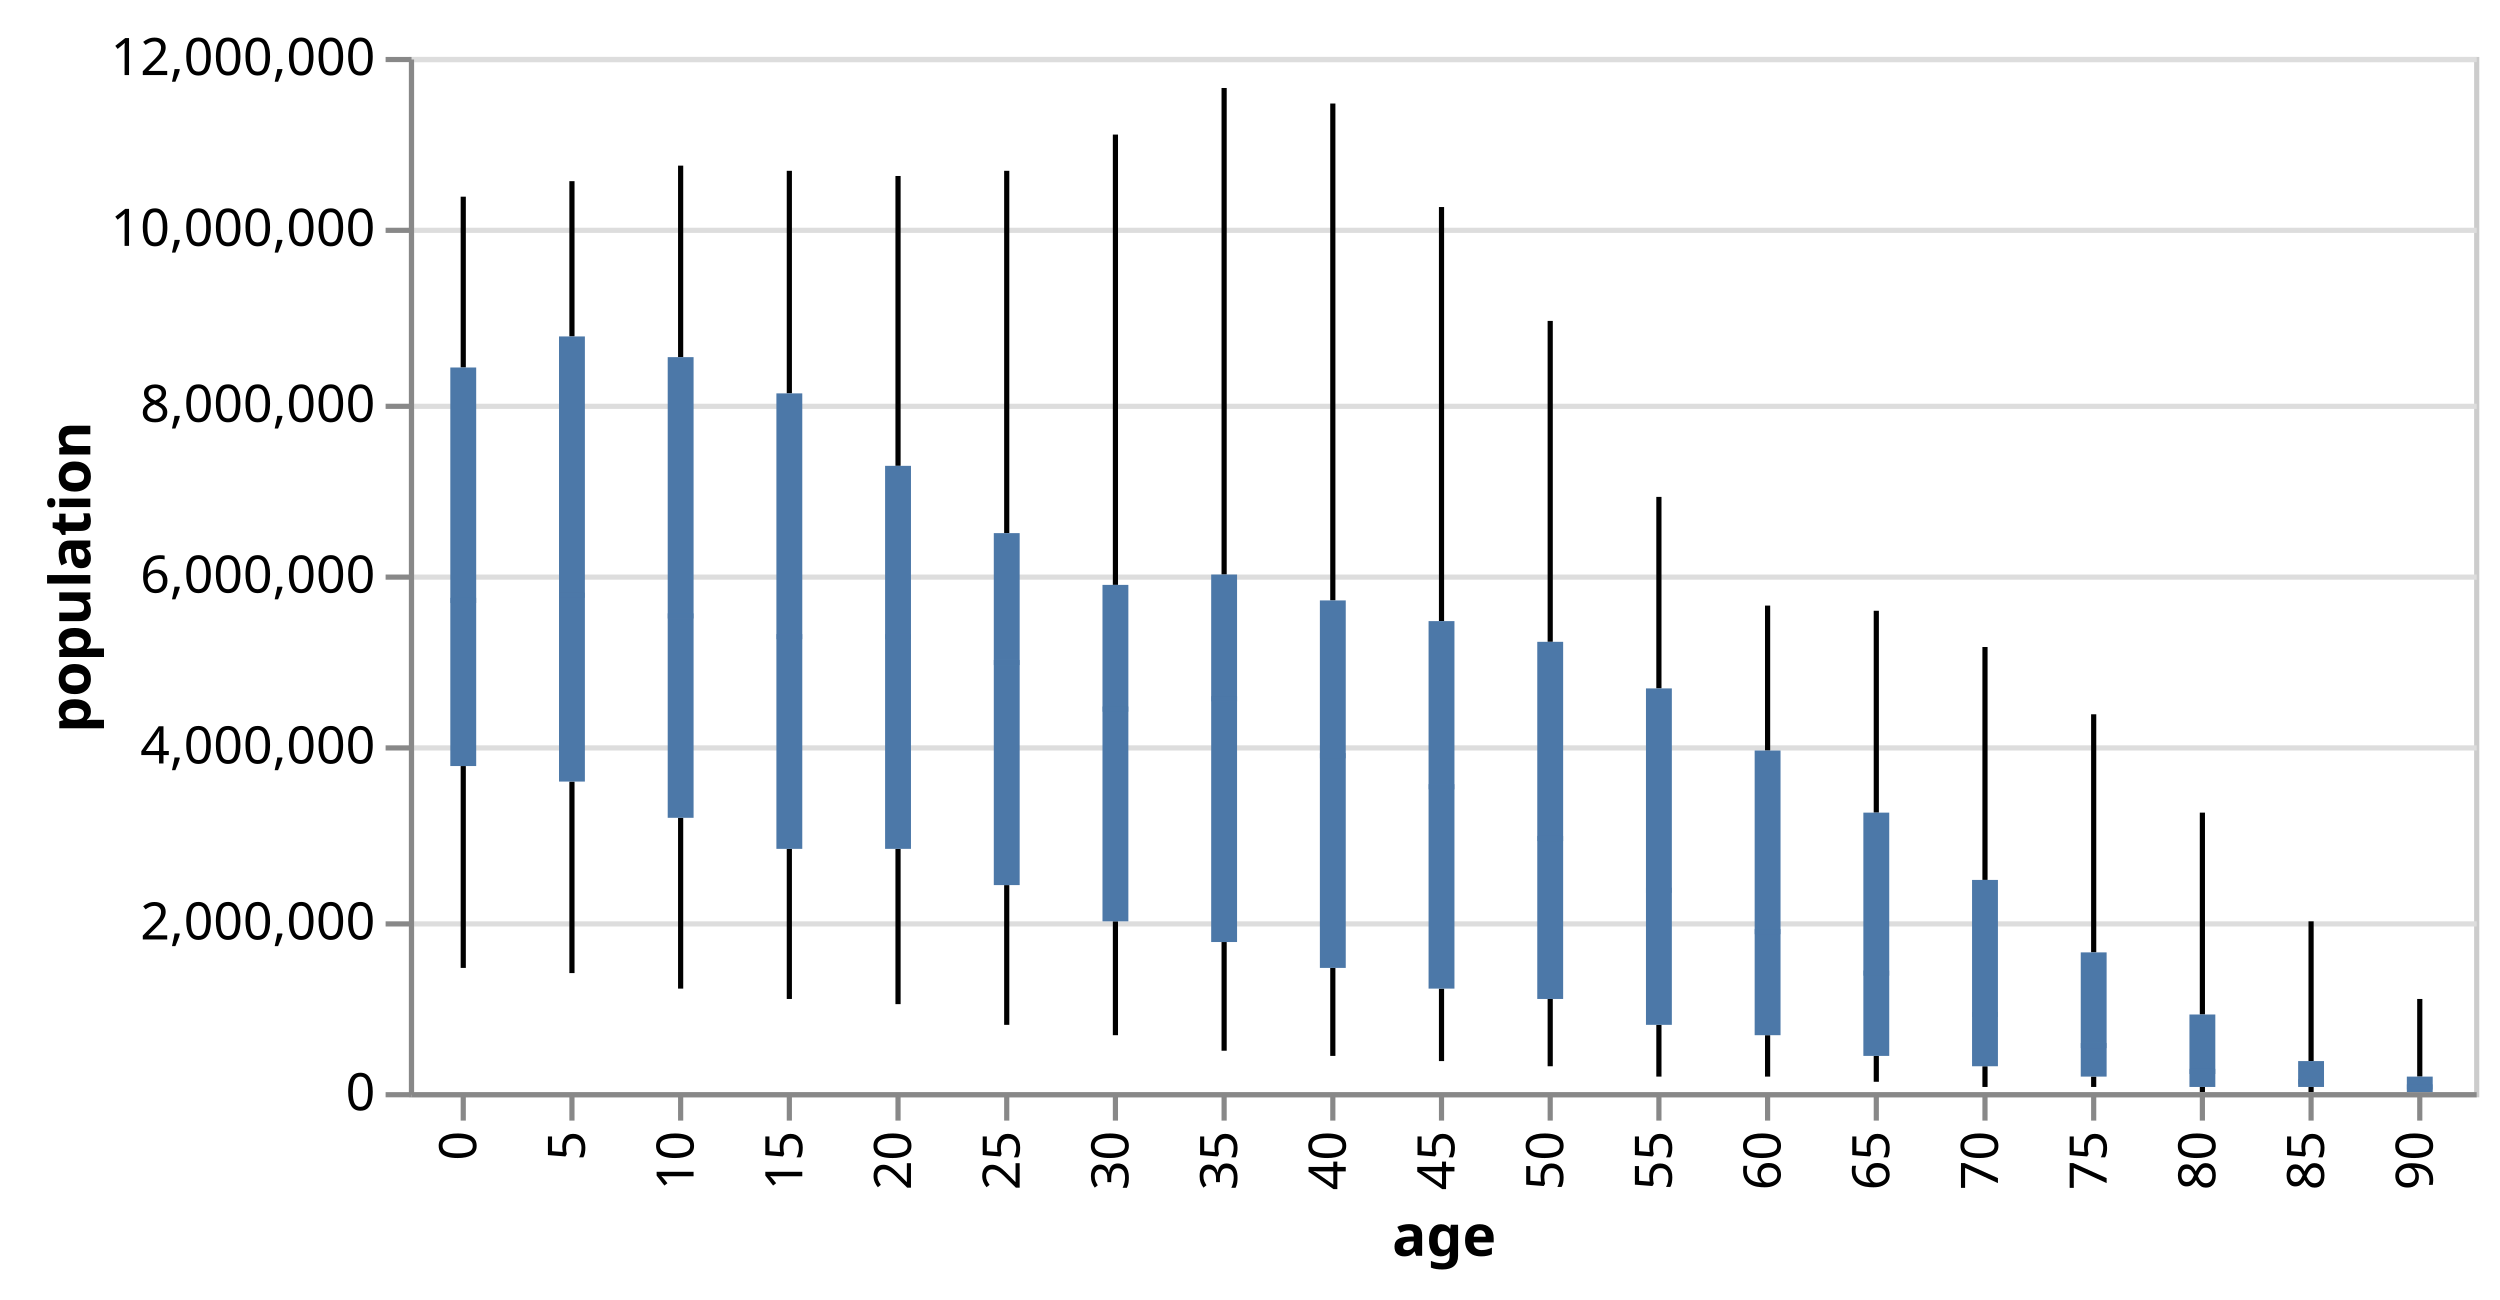
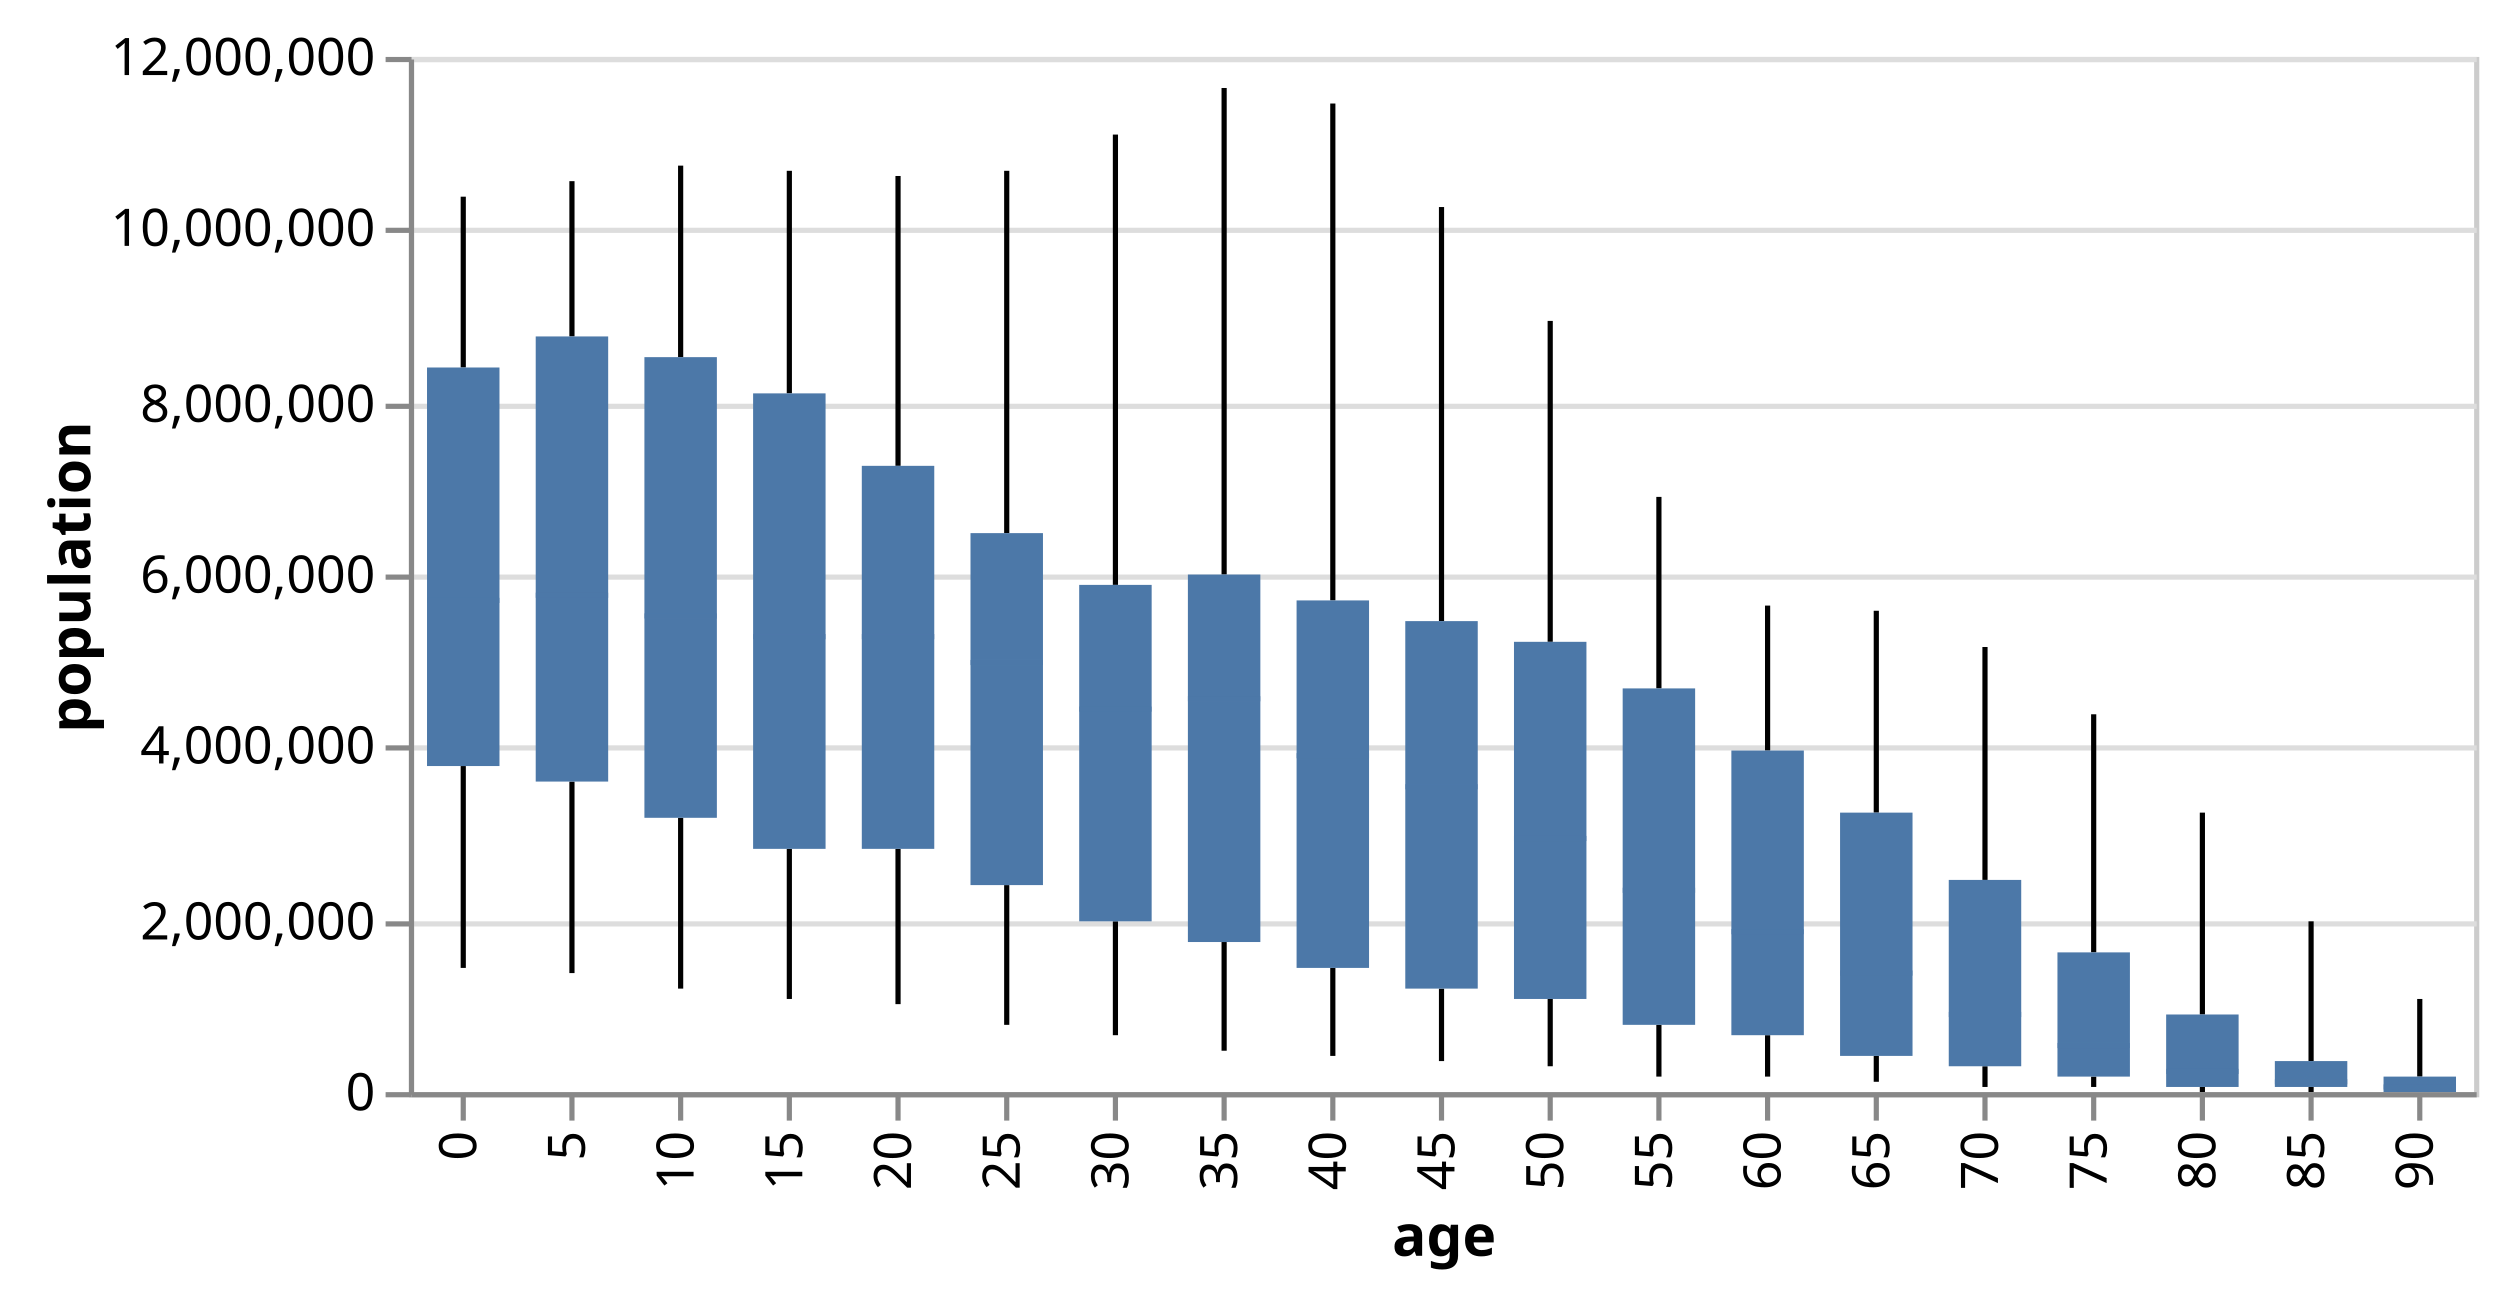
<svg xmlns="http://www.w3.org/2000/svg" class="marks" width="483" height="251" viewBox="0 0 483 251" version="1.1">
  <g transform="translate(79,11)">
    <g class="mark-group role-frame root">
      <g transform="translate(0,0)">
        <path class="background" d="M0.5,0.5h399v200h-399Z" style="fill: transparent; stroke: #ccc;" />
        <g>
          <g class="mark-group role-axis">
            <g transform="translate(0.5,0.5)">
              <path class="background" d="M0,0h0v0h0Z" style="pointer-events: none; fill: none;" />
              <g>
                <g class="mark-rule role-axis-grid" style="pointer-events: none;">
                  <line transform="translate(0,200)" x2="399" y2="0" style="fill: none; stroke: #ddd; stroke-width: 1; stroke-dasharray: ; opacity: 1;" />
                  <line transform="translate(0,167)" x2="399" y2="0" style="fill: none; stroke: #ddd; stroke-width: 1; stroke-dasharray: ; opacity: 1;" />
                  <line transform="translate(0,133)" x2="399" y2="0" style="fill: none; stroke: #ddd; stroke-width: 1; stroke-dasharray: ; opacity: 1;" />
                  <line transform="translate(0,100)" x2="399" y2="0" style="fill: none; stroke: #ddd; stroke-width: 1; stroke-dasharray: ; opacity: 1;" />
                  <line transform="translate(0,67)" x2="399" y2="0" style="fill: none; stroke: #ddd; stroke-width: 1; stroke-dasharray: ; opacity: 1;" />
                  <line transform="translate(0,33)" x2="399" y2="0" style="fill: none; stroke: #ddd; stroke-width: 1; stroke-dasharray: ; opacity: 1;" />
                  <line transform="translate(0,0)" x2="399" y2="0" style="fill: none; stroke: #ddd; stroke-width: 1; stroke-dasharray: ; opacity: 1;" />
                </g>
              </g>
            </g>
          </g>
          <g class="mark-rule role-boxWhisker layer_0_marks">
            <line transform="translate(10.5,176)" x2="0" y2="-39" style="fill: none; stroke: black;" />
            <line transform="translate(31.5,177)" x2="0" y2="-37" style="fill: none; stroke: black;" />
            <line transform="translate(52.5,180)" x2="0" y2="-33" style="fill: none; stroke: black;" />
            <line transform="translate(73.5,182)" x2="0" y2="-29" style="fill: none; stroke: black;" />
            <line transform="translate(94.5,183)" x2="0" y2="-30" style="fill: none; stroke: black;" />
            <line transform="translate(115.5,187)" x2="0" y2="-27" style="fill: none; stroke: black;" />
            <line transform="translate(136.5,189)" x2="0" y2="-22" style="fill: none; stroke: black;" />
            <line transform="translate(157.5,192)" x2="0" y2="-21" style="fill: none; stroke: black;" />
            <line transform="translate(178.5,193)" x2="0" y2="-17" style="fill: none; stroke: black;" />
            <line transform="translate(199.5,194)" x2="0" y2="-14" style="fill: none; stroke: black;" />
            <line transform="translate(220.5,195)" x2="0" y2="-13" style="fill: none; stroke: black;" />
            <line transform="translate(241.5,197)" x2="0" y2="-10" style="fill: none; stroke: black;" />
            <line transform="translate(262.5,197)" x2="0" y2="-8" style="fill: none; stroke: black;" />
            <line transform="translate(283.5,198)" x2="0" y2="-5" style="fill: none; stroke: black;" />
            <line transform="translate(304.5,199)" x2="0" y2="-4" style="fill: none; stroke: black;" />
            <line transform="translate(325.5,199)" x2="0" y2="-2" style="fill: none; stroke: black;" />
            <line transform="translate(346.5,200)" x2="0" y2="-1" style="fill: none; stroke: black;" />
            <line transform="translate(367.5,200)" x2="0" y2="-1" style="fill: none; stroke: black;" />
            <line transform="translate(388.5,200)" x2="0" y2="0" style="fill: none; stroke: black;" />
          </g>
          <g class="mark-rule role-boxWhisker layer_1_marks">
            <line transform="translate(10.5,60)" x2="0" y2="-33" style="fill: none; stroke: black;" />
            <line transform="translate(31.5,54)" x2="0" y2="-30" style="fill: none; stroke: black;" />
            <line transform="translate(52.5,58)" x2="0" y2="-37" style="fill: none; stroke: black;" />
            <line transform="translate(73.5,65)" x2="0" y2="-43" style="fill: none; stroke: black;" />
            <line transform="translate(94.5,79)" x2="0" y2="-56" style="fill: none; stroke: black;" />
            <line transform="translate(115.5,92)" x2="0" y2="-70" style="fill: none; stroke: black;" />
            <line transform="translate(136.5,102)" x2="0" y2="-87" style="fill: none; stroke: black;" />
            <line transform="translate(157.5,100)" x2="0" y2="-94" style="fill: none; stroke: black;" />
            <line transform="translate(178.5,105)" x2="0" y2="-96" style="fill: none; stroke: black;" />
            <line transform="translate(199.5,109)" x2="0" y2="-80" style="fill: none; stroke: black;" />
            <line transform="translate(220.5,113)" x2="0" y2="-62" style="fill: none; stroke: black;" />
            <line transform="translate(241.5,122)" x2="0" y2="-37" style="fill: none; stroke: black;" />
            <line transform="translate(262.5,134)" x2="0" y2="-28" style="fill: none; stroke: black;" />
            <line transform="translate(283.5,146)" x2="0" y2="-39" style="fill: none; stroke: black;" />
            <line transform="translate(304.5,159)" x2="0" y2="-45" style="fill: none; stroke: black;" />
            <line transform="translate(325.5,173)" x2="0" y2="-46" style="fill: none; stroke: black;" />
            <line transform="translate(346.5,185)" x2="0" y2="-39" style="fill: none; stroke: black;" />
            <line transform="translate(367.5,194)" x2="0" y2="-27" style="fill: none; stroke: black;" />
            <line transform="translate(388.5,197)" x2="0" y2="-15" style="fill: none; stroke: black;" />
          </g>
          <g class="mark-rect role-box layer_2_marks">
-             <path d="M8,60h5v77h-5Z" style="fill: #4c78a8;" />
-             <path d="M29,54h5v86h-5Z" style="fill: #4c78a8;" />
-             <path d="M50,58h5v89h-5Z" style="fill: #4c78a8;" />
-             <path d="M71,65h5v88h-5Z" style="fill: #4c78a8;" />
-             <path d="M92,79h5v74h-5Z" style="fill: #4c78a8;" />
-             <path d="M113,92h5v68h-5Z" style="fill: #4c78a8;" />
-             <path d="M134,102h5v65h-5Z" style="fill: #4c78a8;" />
-             <path d="M155,100h5v71h-5Z" style="fill: #4c78a8;" />
-             <path d="M176,105h5v71h-5Z" style="fill: #4c78a8;" />
-             <path d="M197,109h5v71h-5Z" style="fill: #4c78a8;" />
-             <path d="M218,113h5v69h-5Z" style="fill: #4c78a8;" />
-             <path d="M239,122h5v65h-5Z" style="fill: #4c78a8;" />
-             <path d="M260,134h5v55h-5Z" style="fill: #4c78a8;" />
-             <path d="M281,146h5v47h-5Z" style="fill: #4c78a8;" />
-             <path d="M302,159h5v36h-5Z" style="fill: #4c78a8;" />
-             <path d="M323,173h5v24h-5Z" style="fill: #4c78a8;" />
-             <path d="M344,185h5v14h-5Z" style="fill: #4c78a8;" />
-             <path d="M365,194h5v5h-5Z" style="fill: #4c78a8;" />
-             <path d="M386,197h5v3h-5Z" style="fill: #4c78a8;" />
+             <path d="M3.5,60h14v77h-14Z" style="fill: #4c78a8;" />
+             <path d="M24.5,54h14v86h-14Z" style="fill: #4c78a8;" />
+             <path d="M45.5,58h14v89h-14Z" style="fill: #4c78a8;" />
+             <path d="M66.5,65h14v88h-14Z" style="fill: #4c78a8;" />
+             <path d="M87.5,79h14v74h-14Z" style="fill: #4c78a8;" />
+             <path d="M108.5,92h14v68h-14Z" style="fill: #4c78a8;" />
+             <path d="M129.5,102h14v65h-14Z" style="fill: #4c78a8;" />
+             <path d="M150.5,100h14v71h-14Z" style="fill: #4c78a8;" />
+             <path d="M171.5,105h14v71h-14Z" style="fill: #4c78a8;" />
+             <path d="M192.5,109h14v71h-14Z" style="fill: #4c78a8;" />
+             <path d="M213.5,113h14v69h-14Z" style="fill: #4c78a8;" />
+             <path d="M234.5,122h14v65h-14Z" style="fill: #4c78a8;" />
+             <path d="M255.5,134h14v55h-14Z" style="fill: #4c78a8;" />
+             <path d="M276.5,146h14v47h-14Z" style="fill: #4c78a8;" />
+             <path d="M297.5,159h14v36h-14Z" style="fill: #4c78a8;" />
+             <path d="M318.5,173h14v24h-14Z" style="fill: #4c78a8;" />
+             <path d="M339.5,185h14v14h-14Z" style="fill: #4c78a8;" />
+             <path d="M360.5,194h14v5h-14Z" style="fill: #4c78a8;" />
+             <path d="M381.5,197h14v3h-14Z" style="fill: #4c78a8;" />
          </g>
          <g class="mark-rect role-boxMid layer_3_marks">
-             <path d="M8,104.5h5v1h-5Z" style="fill: #4c78a8; opacity: 0.7;" />
-             <path d="M29,103.5h5v1h-5Z" style="fill: #4c78a8; opacity: 0.7;" />
-             <path d="M50,107.5h5v1h-5Z" style="fill: #4c78a8; opacity: 0.7;" />
-             <path d="M71,111.5h5v1h-5Z" style="fill: #4c78a8; opacity: 0.7;" />
-             <path d="M92,111.5h5v1h-5Z" style="fill: #4c78a8; opacity: 0.7;" />
-             <path d="M113,116.5h5v1h-5Z" style="fill: #4c78a8; opacity: 0.7;" />
-             <path d="M134,125.5h5v1h-5Z" style="fill: #4c78a8; opacity: 0.7;" />
-             <path d="M155,123.5h5v1h-5Z" style="fill: #4c78a8; opacity: 0.7;" />
-             <path d="M176,134.5h5v1h-5Z" style="fill: #4c78a8; opacity: 0.7;" />
-             <path d="M197,140.5h5v1h-5Z" style="fill: #4c78a8; opacity: 0.7;" />
-             <path d="M218,150.5h5v1h-5Z" style="fill: #4c78a8; opacity: 0.7;" />
-             <path d="M239,160.5h5v1h-5Z" style="fill: #4c78a8; opacity: 0.7;" />
-             <path d="M260,168.5h5v1h-5Z" style="fill: #4c78a8; opacity: 0.7;" />
-             <path d="M281,176.5h5v1h-5Z" style="fill: #4c78a8; opacity: 0.7;" />
-             <path d="M302,184.5h5v1h-5Z" style="fill: #4c78a8; opacity: 0.7;" />
-             <path d="M323,190.5h5v1h-5Z" style="fill: #4c78a8; opacity: 0.7;" />
-             <path d="M344,195.5h5v1h-5Z" style="fill: #4c78a8; opacity: 0.7;" />
-             <path d="M365,197.5h5v1h-5Z" style="fill: #4c78a8; opacity: 0.7;" />
-             <path d="M386,198.5h5v1h-5Z" style="fill: #4c78a8; opacity: 0.7;" />
+             <path d="M3.5,104.5h14v1h-14Z" style="fill: #4c78a8; opacity: 0.7;" />
+             <path d="M24.5,103.5h14v1h-14Z" style="fill: #4c78a8; opacity: 0.7;" />
+             <path d="M45.5,107.5h14v1h-14Z" style="fill: #4c78a8; opacity: 0.7;" />
+             <path d="M66.5,111.5h14v1h-14Z" style="fill: #4c78a8; opacity: 0.7;" />
+             <path d="M87.5,111.5h14v1h-14Z" style="fill: #4c78a8; opacity: 0.7;" />
+             <path d="M108.5,116.5h14v1h-14Z" style="fill: #4c78a8; opacity: 0.7;" />
+             <path d="M129.5,125.5h14v1h-14Z" style="fill: #4c78a8; opacity: 0.7;" />
+             <path d="M150.5,123.5h14v1h-14Z" style="fill: #4c78a8; opacity: 0.7;" />
+             <path d="M171.5,134.5h14v1h-14Z" style="fill: #4c78a8; opacity: 0.7;" />
+             <path d="M192.5,140.5h14v1h-14Z" style="fill: #4c78a8; opacity: 0.7;" />
+             <path d="M213.5,150.5h14v1h-14Z" style="fill: #4c78a8; opacity: 0.7;" />
+             <path d="M234.5,160.5h14v1h-14Z" style="fill: #4c78a8; opacity: 0.7;" />
+             <path d="M255.5,168.5h14v1h-14Z" style="fill: #4c78a8; opacity: 0.7;" />
+             <path d="M276.5,176.5h14v1h-14Z" style="fill: #4c78a8; opacity: 0.7;" />
+             <path d="M297.5,184.5h14v1h-14Z" style="fill: #4c78a8; opacity: 0.7;" />
+             <path d="M318.5,190.5h14v1h-14Z" style="fill: #4c78a8; opacity: 0.7;" />
+             <path d="M339.5,195.5h14v1h-14Z" style="fill: #4c78a8; opacity: 0.7;" />
+             <path d="M360.5,197.5h14v1h-14Z" style="fill: #4c78a8; opacity: 0.7;" />
+             <path d="M381.5,198.5h14v1h-14Z" style="fill: #4c78a8; opacity: 0.7;" />
          </g>
          <g class="mark-group role-axis">
            <g transform="translate(0.5,200.5)">
              <path class="background" d="M0,0h0v0h0Z" style="pointer-events: none; fill: none;" />
              <g>
                <g class="mark-rule role-axis-tick" style="pointer-events: none;">
                  <line transform="translate(10,0)" x2="0" y2="5" style="fill: none; stroke: #888; stroke-width: 1; opacity: 1;" />
                  <line transform="translate(31,0)" x2="0" y2="5" style="fill: none; stroke: #888; stroke-width: 1; opacity: 1;" />
                  <line transform="translate(52,0)" x2="0" y2="5" style="fill: none; stroke: #888; stroke-width: 1; opacity: 1;" />
                  <line transform="translate(73,0)" x2="0" y2="5" style="fill: none; stroke: #888; stroke-width: 1; opacity: 1;" />
                  <line transform="translate(94,0)" x2="0" y2="5" style="fill: none; stroke: #888; stroke-width: 1; opacity: 1;" />
                  <line transform="translate(115,0)" x2="0" y2="5" style="fill: none; stroke: #888; stroke-width: 1; opacity: 1;" />
                  <line transform="translate(136,0)" x2="0" y2="5" style="fill: none; stroke: #888; stroke-width: 1; opacity: 1;" />
                  <line transform="translate(157,0)" x2="0" y2="5" style="fill: none; stroke: #888; stroke-width: 1; opacity: 1;" />
                  <line transform="translate(178,0)" x2="0" y2="5" style="fill: none; stroke: #888; stroke-width: 1; opacity: 1;" />
                  <line transform="translate(199,0)" x2="0" y2="5" style="fill: none; stroke: #888; stroke-width: 1; opacity: 1;" />
                  <line transform="translate(220,0)" x2="0" y2="5" style="fill: none; stroke: #888; stroke-width: 1; opacity: 1;" />
                  <line transform="translate(241,0)" x2="0" y2="5" style="fill: none; stroke: #888; stroke-width: 1; opacity: 1;" />
                  <line transform="translate(262,0)" x2="0" y2="5" style="fill: none; stroke: #888; stroke-width: 1; opacity: 1;" />
                  <line transform="translate(283,0)" x2="0" y2="5" style="fill: none; stroke: #888; stroke-width: 1; opacity: 1;" />
                  <line transform="translate(304,0)" x2="0" y2="5" style="fill: none; stroke: #888; stroke-width: 1; opacity: 1;" />
                  <line transform="translate(325,0)" x2="0" y2="5" style="fill: none; stroke: #888; stroke-width: 1; opacity: 1;" />
                  <line transform="translate(346,0)" x2="0" y2="5" style="fill: none; stroke: #888; stroke-width: 1; opacity: 1;" />
                  <line transform="translate(367,0)" x2="0" y2="5" style="fill: none; stroke: #888; stroke-width: 1; opacity: 1;" />
                  <line transform="translate(388,0)" x2="0" y2="5" style="fill: none; stroke: #888; stroke-width: 1; opacity: 1;" />
                </g>
                <g class="mark-text role-axis-label" style="pointer-events: none;">
                  <text text-anchor="end" transform="translate(9.5,7) rotate(270) translate(0,3)" style="font: 10px sans-serif; fill: #000; opacity: 1;">0</text>
                  <text text-anchor="end" transform="translate(30.5,7) rotate(270) translate(0,3)" style="font: 10px sans-serif; fill: #000; opacity: 1;">5</text>
                  <text text-anchor="end" transform="translate(51.5,7) rotate(270) translate(0,3)" style="font: 10px sans-serif; fill: #000; opacity: 1;">10</text>
                  <text text-anchor="end" transform="translate(72.5,7) rotate(270) translate(0,3)" style="font: 10px sans-serif; fill: #000; opacity: 1;">15</text>
                  <text text-anchor="end" transform="translate(93.5,7) rotate(270) translate(0,3)" style="font: 10px sans-serif; fill: #000; opacity: 1;">20</text>
                  <text text-anchor="end" transform="translate(114.5,7) rotate(270) translate(0,3)" style="font: 10px sans-serif; fill: #000; opacity: 1;">25</text>
                  <text text-anchor="end" transform="translate(135.5,7) rotate(270) translate(0,3)" style="font: 10px sans-serif; fill: #000; opacity: 1;">30</text>
                  <text text-anchor="end" transform="translate(156.5,7) rotate(270) translate(0,3)" style="font: 10px sans-serif; fill: #000; opacity: 1;">35</text>
                  <text text-anchor="end" transform="translate(177.5,7) rotate(270) translate(0,3)" style="font: 10px sans-serif; fill: #000; opacity: 1;">40</text>
                  <text text-anchor="end" transform="translate(198.5,7) rotate(270) translate(0,3)" style="font: 10px sans-serif; fill: #000; opacity: 1;">45</text>
                  <text text-anchor="end" transform="translate(219.5,7) rotate(270) translate(0,3)" style="font: 10px sans-serif; fill: #000; opacity: 1;">50</text>
                  <text text-anchor="end" transform="translate(240.5,7) rotate(270) translate(0,3)" style="font: 10px sans-serif; fill: #000; opacity: 1;">55</text>
                  <text text-anchor="end" transform="translate(261.5,7) rotate(270) translate(0,3)" style="font: 10px sans-serif; fill: #000; opacity: 1;">60</text>
                  <text text-anchor="end" transform="translate(282.5,7) rotate(270) translate(0,3)" style="font: 10px sans-serif; fill: #000; opacity: 1;">65</text>
                  <text text-anchor="end" transform="translate(303.5,7) rotate(270) translate(0,3)" style="font: 10px sans-serif; fill: #000; opacity: 1;">70</text>
                  <text text-anchor="end" transform="translate(324.5,7) rotate(270) translate(0,3)" style="font: 10px sans-serif; fill: #000; opacity: 1;">75</text>
                  <text text-anchor="end" transform="translate(345.5,7) rotate(270) translate(0,3)" style="font: 10px sans-serif; fill: #000; opacity: 1;">80</text>
                  <text text-anchor="end" transform="translate(366.5,7) rotate(270) translate(0,3)" style="font: 10px sans-serif; fill: #000; opacity: 1;">85</text>
                  <text text-anchor="end" transform="translate(387.5,7) rotate(270) translate(0,3)" style="font: 10px sans-serif; fill: #000; opacity: 1;">90</text>
                </g>
                <g class="mark-rule role-axis-domain" style="pointer-events: none;">
                  <line transform="translate(0,0)" x2="399" y2="0" style="fill: none; stroke: #888; stroke-width: 1; opacity: 1;" />
                </g>
                <g class="mark-text role-axis-title" style="pointer-events: none;">
                  <text text-anchor="middle" transform="translate(199.5,31.12305)" style="font: bold 11px sans-serif; fill: #000; opacity: 1;">age</text>
                </g>
              </g>
            </g>
          </g>
          <g class="mark-group role-axis">
            <g transform="translate(0.5,0.5)">
              <path class="background" d="M0,0h0v0h0Z" style="pointer-events: none; fill: none;" />
              <g>
                <g class="mark-rule role-axis-tick" style="pointer-events: none;">
                  <line transform="translate(0,200)" x2="-5" y2="0" style="fill: none; stroke: #888; stroke-width: 1; opacity: 1;" />
                  <line transform="translate(0,167)" x2="-5" y2="0" style="fill: none; stroke: #888; stroke-width: 1; opacity: 1;" />
                  <line transform="translate(0,133)" x2="-5" y2="0" style="fill: none; stroke: #888; stroke-width: 1; opacity: 1;" />
                  <line transform="translate(0,100)" x2="-5" y2="0" style="fill: none; stroke: #888; stroke-width: 1; opacity: 1;" />
                  <line transform="translate(0,67)" x2="-5" y2="0" style="fill: none; stroke: #888; stroke-width: 1; opacity: 1;" />
                  <line transform="translate(0,33)" x2="-5" y2="0" style="fill: none; stroke: #888; stroke-width: 1; opacity: 1;" />
                  <line transform="translate(0,0)" x2="-5" y2="0" style="fill: none; stroke: #888; stroke-width: 1; opacity: 1;" />
                </g>
                <g class="mark-text role-axis-label" style="pointer-events: none;">
                  <text text-anchor="end" transform="translate(-7,203)" style="font: 10px sans-serif; fill: #000; opacity: 1;">0</text>
                  <text text-anchor="end" transform="translate(-7,170)" style="font: 10px sans-serif; fill: #000; opacity: 1;">2,000,000</text>
                  <text text-anchor="end" transform="translate(-7,136)" style="font: 10px sans-serif; fill: #000; opacity: 1;">4,000,000</text>
                  <text text-anchor="end" transform="translate(-7,103)" style="font: 10px sans-serif; fill: #000; opacity: 1;">6,000,000</text>
                  <text text-anchor="end" transform="translate(-7,70)" style="font: 10px sans-serif; fill: #000; opacity: 1;">8,000,000</text>
                  <text text-anchor="end" transform="translate(-7,36)" style="font: 10px sans-serif; fill: #000; opacity: 1;">10,000,000</text>
                  <text text-anchor="end" transform="translate(-7,3)" style="font: 10px sans-serif; fill: #000; opacity: 1;">12,000,000</text>
                </g>
                <g class="mark-rule role-axis-domain" style="pointer-events: none;">
                  <line transform="translate(0,200)" x2="0" y2="-200" style="fill: none; stroke: #888; stroke-width: 1; opacity: 1;" />
                </g>
                <g class="mark-text role-axis-title" style="pointer-events: none;">
                  <text text-anchor="middle" transform="translate(-60.04883,100) rotate(-90) translate(0,-2)" style="font: bold 11px sans-serif; fill: #000; opacity: 1;">population</text>
                </g>
              </g>
            </g>
          </g>
        </g>
      </g>
    </g>
  </g>
</svg>
